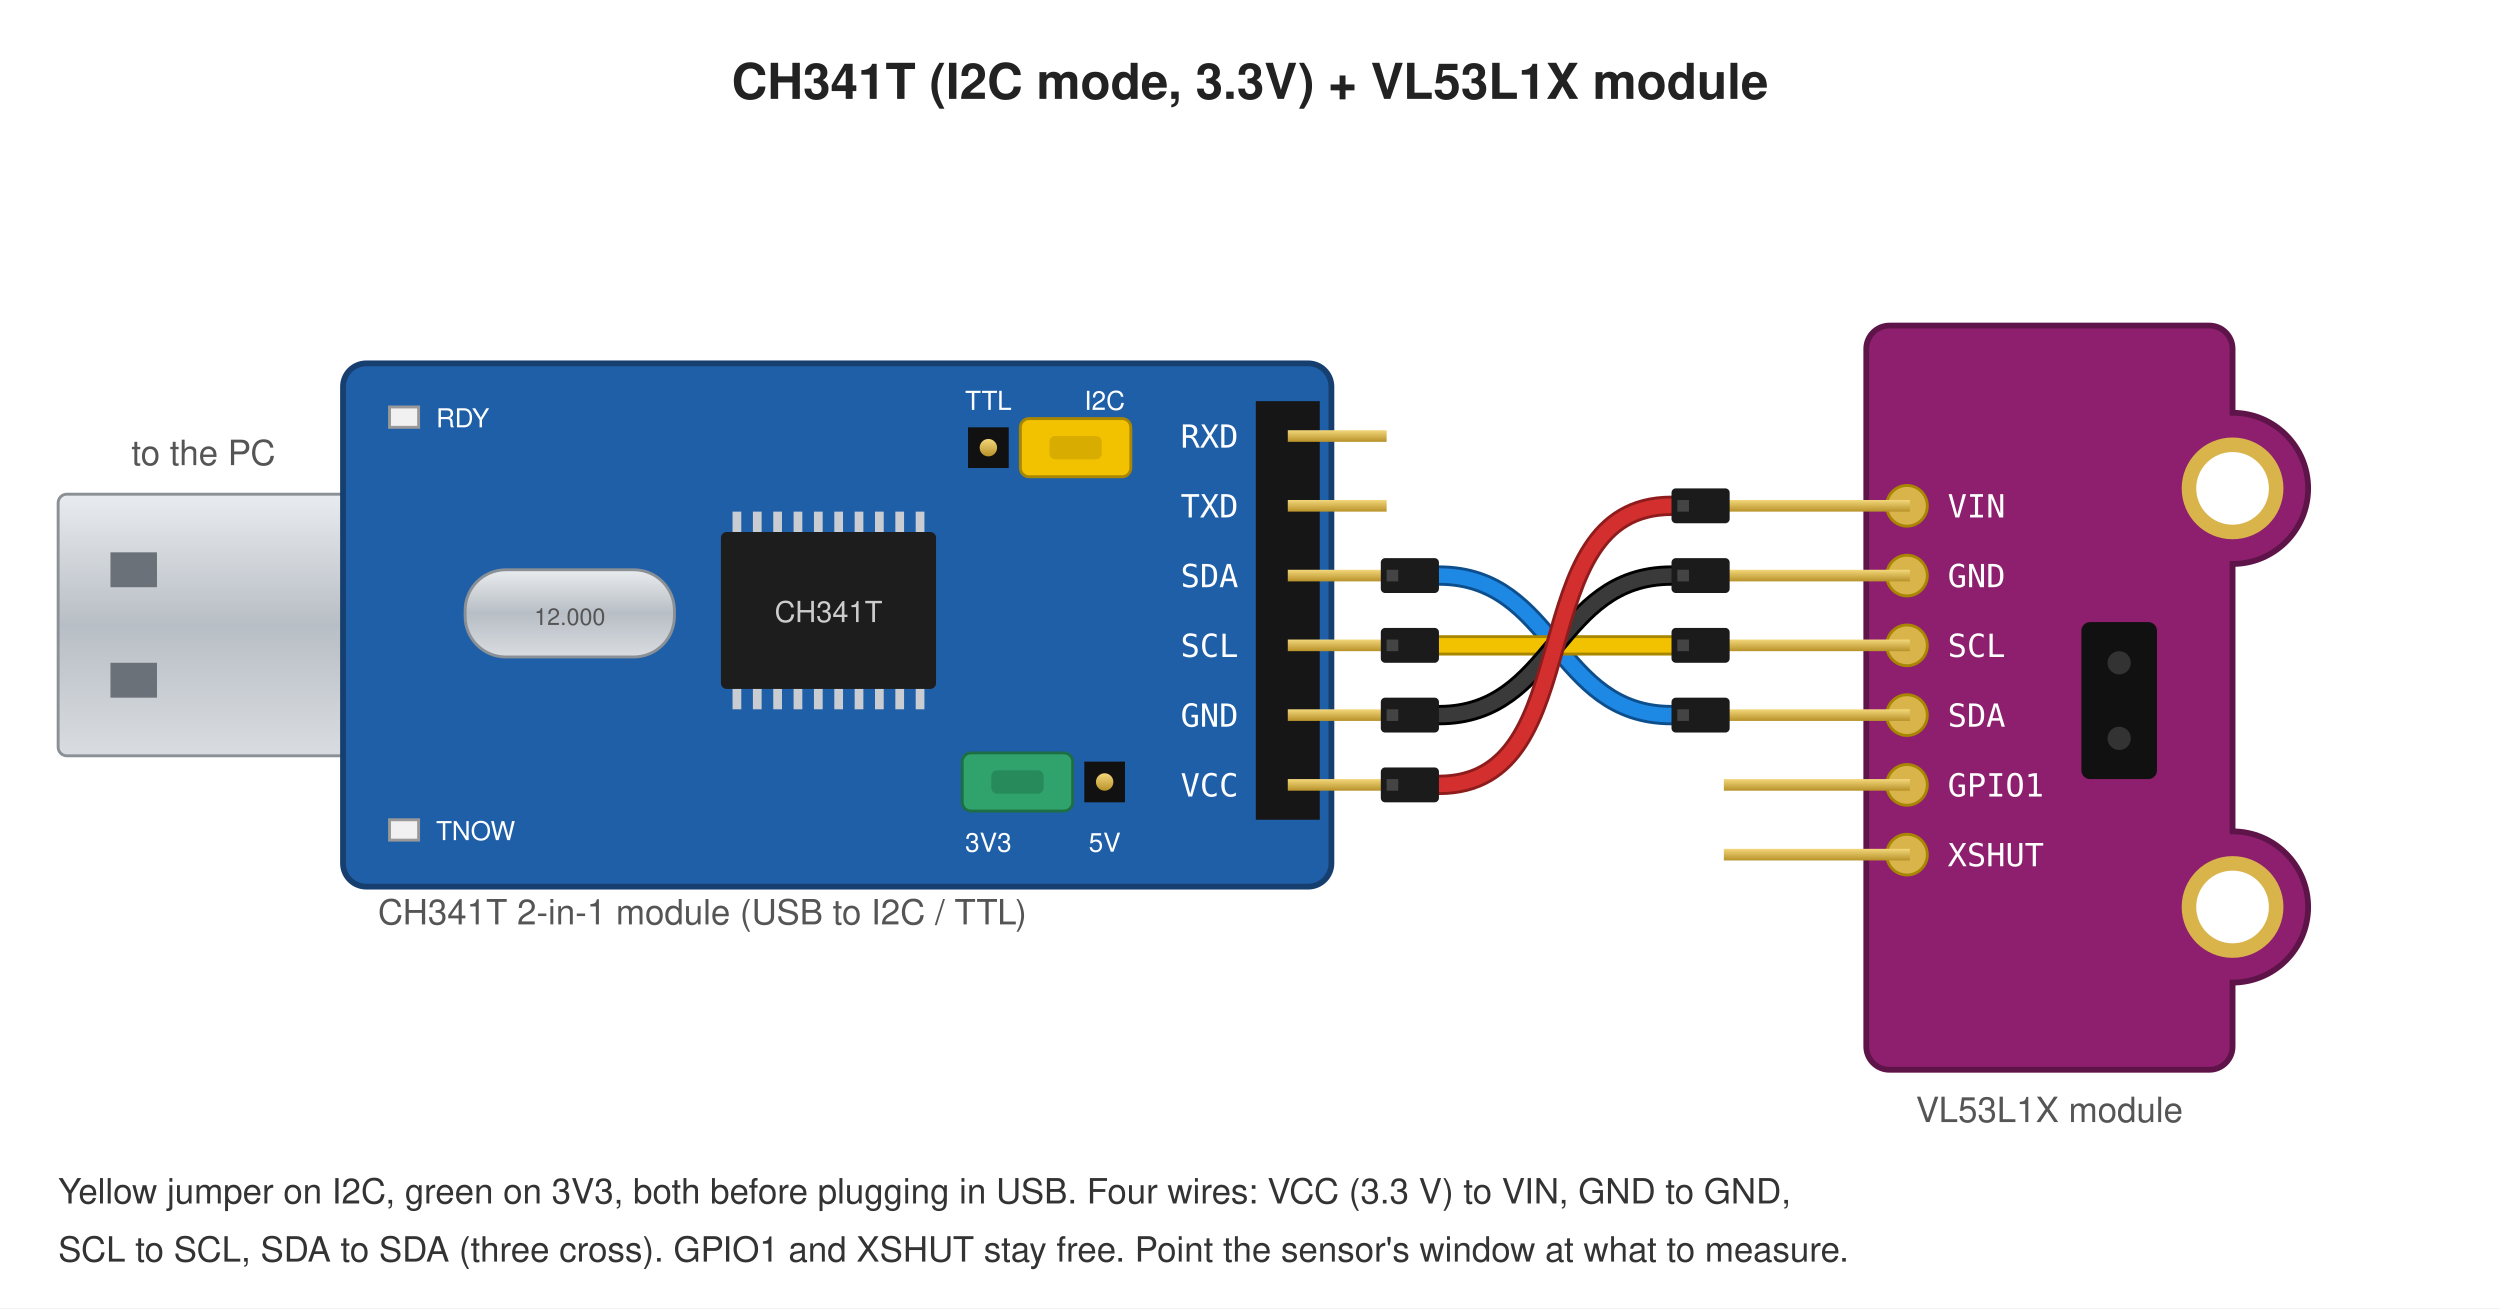
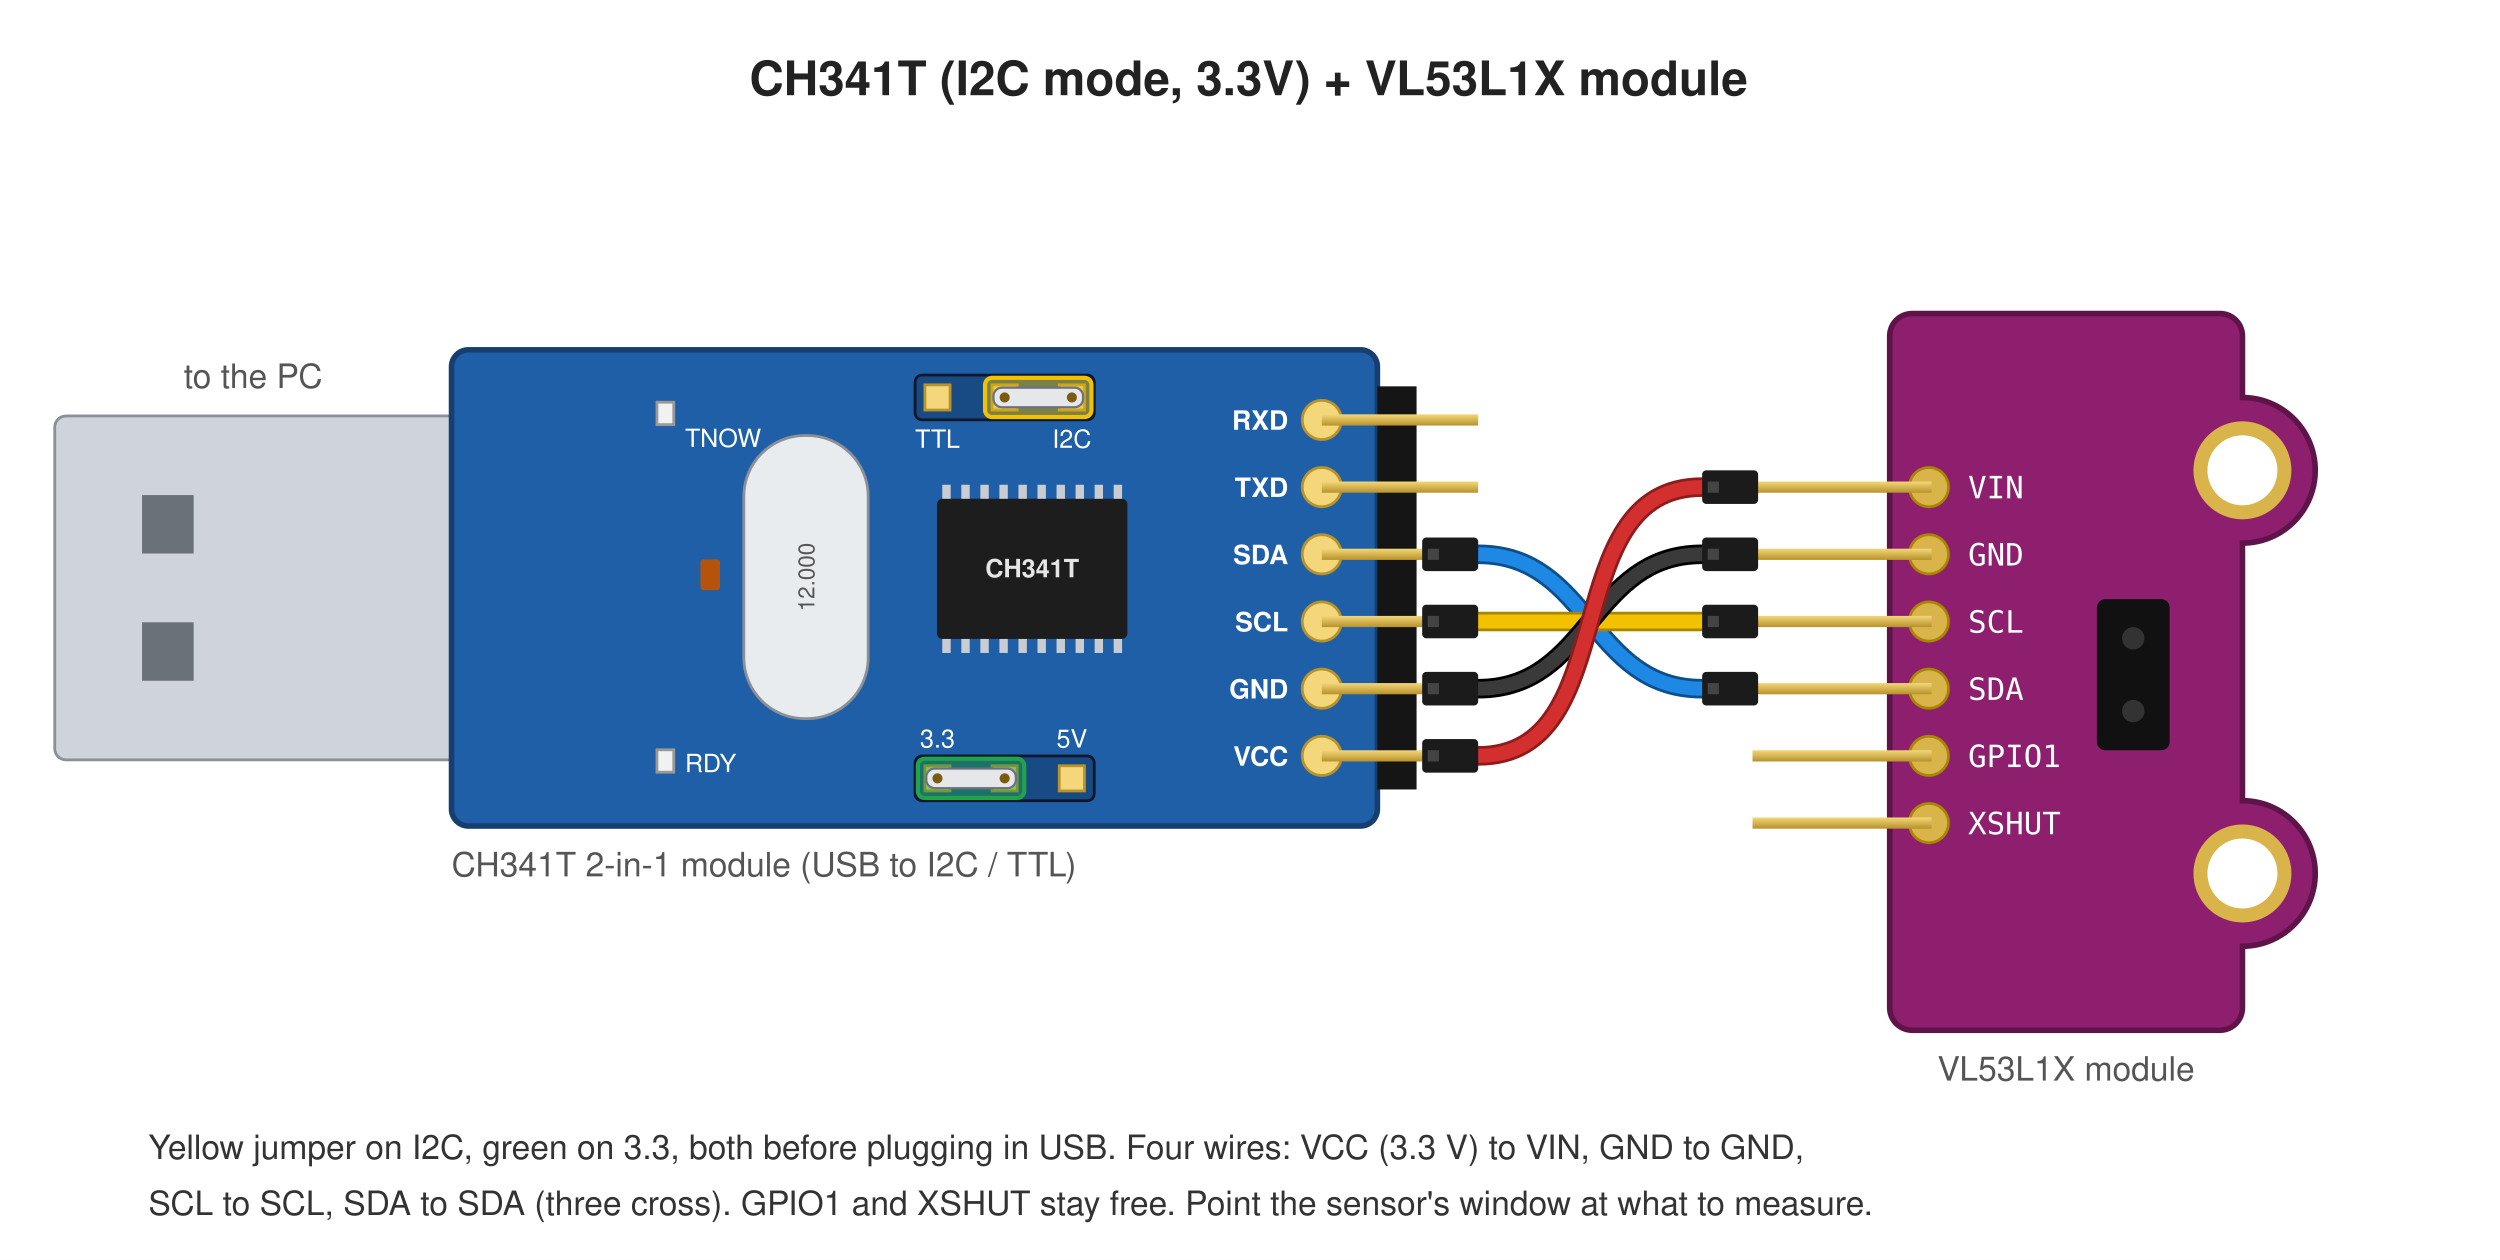
- <svg xmlns="http://www.w3.org/2000/svg" viewBox="0 0 860 450" width="860" height="450" font-family="Helvetica, Arial, sans-serif">
+ <svg xmlns="http://www.w3.org/2000/svg" viewBox="0 0 893 450" width="893" height="450" font-family="Helvetica, Arial, sans-serif">
  <style>@media (prefers-color-scheme: dark) { .bg { fill-opacity: 0.85 } }</style>
  <defs>
    <linearGradient id="metal" x1="0" y1="0" x2="0" y2="1">
      <stop offset="0" stop-color="#e9ecef" />
      <stop offset="0.5" stop-color="#b8bec5" />
      <stop offset="1" stop-color="#d9dde1" />
    </linearGradient>
    <linearGradient id="pin" x1="0" y1="0" x2="0" y2="1">
      <stop offset="0" stop-color="#f3d77a" />
      <stop offset="1" stop-color="#b8922a" />
    </linearGradient>
    <g id="dupont">
      <rect x="0" y="-6" width="20" height="12" rx="1.5" fill="#1b1b1b" />
      <rect x="2" y="-2" width="4" height="4" fill="#444" />
    </g>
  </defs>
-   <rect class="bg" width="860" height="450" fill="#ffffff" />
-   <text x="430" y="34" text-anchor="middle" font-size="17" font-weight="bold" fill="#222">CH341T (I2C mode, 3.3V) + VL53L1X module</text>
-   <text x="70" y="160" text-anchor="middle" font-size="12" fill="#555">to the PC</text>
-   <rect x="20" y="170" width="100" height="90" rx="3" fill="url(#metal)" stroke="#8a9096" />
-   <rect x="38" y="190" width="16" height="12" fill="#6b7178" />
-   <rect x="38" y="228" width="16" height="12" fill="#6b7178" />
-   <rect x="118" y="125" width="340" height="180" rx="8" fill="#1f5fa8" stroke="#163f70" stroke-width="2" />
-   <text x="130" y="318" font-size="12" fill="#555">CH341T 2-in-1 module (USB to I2C / TTL)</text>
-   <rect x="134" y="140" width="10" height="7" fill="#f1f1f1" stroke="#999" />
-   <text x="150" y="147" font-size="9" fill="#fff">RDY</text>
-   <rect x="134" y="282" width="10" height="7" fill="#f1f1f1" stroke="#999" />
-   <text x="150" y="289" font-size="9" fill="#fff">TNOW</text>
-   <rect x="160" y="196" width="72" height="30" rx="14" fill="url(#metal)" stroke="#8a9096" />
-   <text x="196" y="215" text-anchor="middle" font-size="8" fill="#555">12.000</text>
-   <g fill="#c9ccd1">
-     <rect x="252" y="176" width="3" height="8" />
-     <rect x="259" y="176" width="3" height="8" />
-     <rect x="266" y="176" width="3" height="8" />
-     <rect x="273" y="176" width="3" height="8" />
-     <rect x="280" y="176" width="3" height="8" />
-     <rect x="287" y="176" width="3" height="8" />
-     <rect x="294" y="176" width="3" height="8" />
-     <rect x="301" y="176" width="3" height="8" />
-     <rect x="308" y="176" width="3" height="8" />
-     <rect x="315" y="176" width="3" height="8" />
-     <rect x="252" y="236" width="3" height="8" />
-     <rect x="259" y="236" width="3" height="8" />
-     <rect x="266" y="236" width="3" height="8" />
-     <rect x="273" y="236" width="3" height="8" />
-     <rect x="280" y="236" width="3" height="8" />
-     <rect x="287" y="236" width="3" height="8" />
-     <rect x="294" y="236" width="3" height="8" />
-     <rect x="301" y="236" width="3" height="8" />
-     <rect x="308" y="236" width="3" height="8" />
-     <rect x="315" y="236" width="3" height="8" />
-   </g>
-   <rect x="248" y="183" width="74" height="54" rx="2" fill="#1d1d1d" />
-   <text x="285" y="214" text-anchor="middle" font-size="10" fill="#ccc">CH341T</text>
-   <text x="340" y="141" text-anchor="middle" font-size="9" fill="#fff">TTL</text>
-   <text x="380" y="141" text-anchor="middle" font-size="9" fill="#fff">I2C</text>
-   <g fill="#111">
-     <rect x="333" y="147" width="14" height="14" />
-     <rect x="353" y="147" width="14" height="14" />
-     <rect x="373" y="147" width="14" height="14" />
-   </g>
-   <circle cx="340" cy="154" r="3" fill="url(#pin)" />
-   <rect x="351" y="144" width="38" height="20" rx="3" fill="#f2c200" stroke="#a88600" />
-   <rect x="361" y="150" width="18" height="8" rx="2" fill="#d8ac00" />
-   <g fill="#111">
-     <rect x="333" y="262" width="14" height="14" />
-     <rect x="353" y="262" width="14" height="14" />
-     <rect x="373" y="262" width="14" height="14" />
-   </g>
-   <circle cx="380" cy="269" r="3" fill="url(#pin)" />
-   <rect x="331" y="259" width="38" height="20" rx="3" fill="#2fa36b" stroke="#1d6e47" />
-   <rect x="341" y="265" width="18" height="8" rx="2" fill="#268a5a" />
-   <text x="340" y="293" text-anchor="middle" font-size="9" fill="#fff">3V3</text>
-   <text x="380" y="293" text-anchor="middle" font-size="9" fill="#fff">5V</text>
-   <rect x="432" y="138" width="22" height="144" fill="#161616" />
-   <g font-size="11" fill="#fff" text-anchor="end" font-family="Menlo, Consolas, monospace">
-     <text x="426" y="154">RXD</text>
-     <text x="426" y="178">TXD</text>
-     <text x="426" y="202">SDA</text>
-     <text x="426" y="226">SCL</text>
-     <text x="426" y="250">GND</text>
-     <text x="426" y="274">VCC</text>
-   </g>
-   <g fill="url(#pin)">
-     <rect x="443" y="148" width="34" height="4" />
-     <rect x="443" y="172" width="34" height="4" />
-     <rect x="443" y="196" width="34" height="4" />
-     <rect x="443" y="220" width="34" height="4" />
-     <rect x="443" y="244" width="34" height="4" />
-     <rect x="443" y="268" width="34" height="4" />
-   </g>
-   <path d="M650 112 h 110 a 8 8 0 0 1 8 8 v 22 a 26 26 0 0 1 0 52 v 92 a 26 26 0 0 1 0 52 v 22 a 8 8 0 0 1 -8 8 h -110 a 8 8 0 0 1 -8 -8 v -240 a 8 8 0 0 1 8 -8 z" fill="#8e1f6e" stroke="#5e1449" stroke-width="2" />
-   <circle cx="768" cy="168" r="15" fill="#fff" stroke="#d9b44a" stroke-width="5" />
-   <circle cx="768" cy="312" r="15" fill="#fff" stroke="#d9b44a" stroke-width="5" />
-   <g fill="#d9b44a" stroke="#a88600">
-     <circle cx="656" cy="174" r="7" />
-     <circle cx="656" cy="198" r="7" />
-     <circle cx="656" cy="222" r="7" />
-     <circle cx="656" cy="246" r="7" />
-     <circle cx="656" cy="270" r="7" />
-     <circle cx="656" cy="294" r="7" />
-   </g>
-   <g fill="url(#pin)">
-     <rect x="593" y="172" width="64" height="4" />
-     <rect x="593" y="196" width="64" height="4" />
-     <rect x="593" y="220" width="64" height="4" />
-     <rect x="593" y="244" width="64" height="4" />
-     <rect x="593" y="268" width="64" height="4" />
-     <rect x="593" y="292" width="64" height="4" />
-   </g>
-   <g font-size="11" fill="#fff" font-family="Menlo, Consolas, monospace">
-     <text x="670" y="178">VIN</text>
-     <text x="670" y="202">GND</text>
-     <text x="670" y="226">SCL</text>
-     <text x="670" y="250">SDA</text>
-     <text x="670" y="274">GPIO1</text>
-     <text x="670" y="298">XSHUT</text>
-   </g>
-   <rect x="716" y="214" width="26" height="54" rx="3" fill="#111" />
-   <circle cx="729" cy="228" r="4" fill="#333" />
-   <circle cx="729" cy="254" r="4" fill="#333" />
-   <text x="705" y="386" text-anchor="middle" font-size="12" fill="#555">VL53L1X module</text>
-   <g stroke-linecap="round" fill="none">
-     <path d="M495 198 C 535 198, 535 246, 575 246" stroke="#0d4f8c" stroke-width="7" />
-     <path d="M495 198 C 535 198, 535 246, 575 246" stroke="#1e88e5" stroke-width="5" />
-     <path d="M495 222 H 575" stroke="#a88600" stroke-width="7" />
-     <path d="M495 222 H 575" stroke="#f2c200" stroke-width="5" />
-     <path d="M495 246 C 535 246, 535 198, 575 198" stroke="#000" stroke-width="7" />
-     <path d="M495 246 C 535 246, 535 198, 575 198" stroke="#3a3a3a" stroke-width="5" />
-     <path d="M495 270 C 548 270, 522 174, 575 174" stroke="#8e1c1c" stroke-width="7" />
-     <path d="M495 270 C 548 270, 522 174, 575 174" stroke="#d32f2f" stroke-width="5" />
-   </g>
-   <use href="#dupont" x="475" y="198" />
-   <use href="#dupont" x="475" y="222" />
-   <use href="#dupont" x="475" y="246" />
-   <use href="#dupont" x="475" y="270" />
-   <use href="#dupont" x="575" y="174" />
-   <use href="#dupont" x="575" y="198" />
-   <use href="#dupont" x="575" y="222" />
-   <use href="#dupont" x="575" y="246" />
-   <g font-size="12" fill="#333">
-     <text x="20" y="414">Yellow jumper on I2C, green on 3V3, both before plugging in USB. Four wires: VCC (3.3 V) to VIN, GND to GND,</text>
-     <text x="20" y="434">SCL to SCL, SDA to SDA (three cross). GPIO1 and XSHUT stay free. Point the sensor's window at what to measure.</text>
+   <rect class="bg" width="893" height="450" fill="#ffffff" />
+   <text x="446" y="34" text-anchor="middle" font-size="17" font-weight="bold" fill="#222">CH341T (I2C mode, 3.3V) + VL53L1X module</text>
+   <text x="90.425" y="138.583" text-anchor="middle" font-size="12" fill="#555">to the PC</text>
+   <rect x="19.559" y="148.583" width="179.528" height="122.835" rx="4" fill="#cfd4da" stroke="#8a9096" />
+   <rect x="50.74" y="176.835" width="18.425" height="20.882" fill="#6b7178" />
+   <rect x="50.74" y="222.283" width="18.425" height="20.882" fill="#6b7178" />
+   <rect x="161.291" y="124.961" width="330.709" height="170.079" rx="6" fill="#1f5fa8" stroke="#163f70" stroke-width="2" />
+   <text x="161.291" y="313.039" font-size="12" fill="#555">CH341T 2-in-1 module (USB to I2C / TTL)</text>
+   <rect x="492.0" y="138.0" width="14" height="144.0" fill="#151515" />
+   <circle cx="472.157" cy="150.0" r="7" fill="#f3d77a" stroke="#b8922a" />
+   <rect x="472.157" y="148.0" width="55.843" height="4" fill="url(#pin)" />
+   <text x="460.157" y="153.5" text-anchor="end" font-size="9.5" font-weight="bold" fill="#fff">RXD</text>
+   <circle cx="472.157" cy="174.0" r="7" fill="#f3d77a" stroke="#b8922a" />
+   <rect x="472.157" y="172.0" width="55.843" height="4" fill="url(#pin)" />
+   <text x="460.157" y="177.5" text-anchor="end" font-size="9.5" font-weight="bold" fill="#fff">TXD</text>
+   <circle cx="472.157" cy="198.0" r="7" fill="#f3d77a" stroke="#b8922a" />
+   <rect x="472.157" y="196.0" width="55.843" height="4" fill="url(#pin)" />
+   <text x="460.157" y="201.5" text-anchor="end" font-size="9.5" font-weight="bold" fill="#fff">SDA</text>
+   <circle cx="472.157" cy="222.0" r="7" fill="#f3d77a" stroke="#b8922a" />
+   <rect x="472.157" y="220.0" width="55.843" height="4" fill="url(#pin)" />
+   <text x="460.157" y="225.5" text-anchor="end" font-size="9.5" font-weight="bold" fill="#fff">SCL</text>
+   <circle cx="472.157" cy="246.0" r="7" fill="#f3d77a" stroke="#b8922a" />
+   <rect x="472.157" y="244.0" width="55.843" height="4" fill="url(#pin)" />
+   <text x="460.157" y="249.5" text-anchor="end" font-size="9.5" font-weight="bold" fill="#fff">GND</text>
+   <circle cx="472.157" cy="270.0" r="7" fill="#f3d77a" stroke="#b8922a" />
+   <rect x="472.157" y="268.0" width="55.843" height="4" fill="url(#pin)" />
+   <text x="460.157" y="273.5" text-anchor="end" font-size="9.5" font-weight="bold" fill="#fff">VCC</text>
+   <rect x="334.677" y="178.157" width="68.031" height="50.079" rx="2" fill="#1d1d1d" />
+   <rect x="336.579" y="173.157" width="3" height="5" fill="#c9ccd1" />
+   <rect x="336.579" y="228.236" width="3" height="5" fill="#c9ccd1" />
+   <rect x="343.382" y="173.157" width="3" height="5" fill="#c9ccd1" />
+   <rect x="343.382" y="228.236" width="3" height="5" fill="#c9ccd1" />
+   <rect x="350.185" y="173.157" width="3" height="5" fill="#c9ccd1" />
+   <rect x="350.185" y="228.236" width="3" height="5" fill="#c9ccd1" />
+   <rect x="356.988" y="173.157" width="3" height="5" fill="#c9ccd1" />
+   <rect x="356.988" y="228.236" width="3" height="5" fill="#c9ccd1" />
+   <rect x="363.791" y="173.157" width="3" height="5" fill="#c9ccd1" />
+   <rect x="363.791" y="228.236" width="3" height="5" fill="#c9ccd1" />
+   <rect x="370.594" y="173.157" width="3" height="5" fill="#c9ccd1" />
+   <rect x="370.594" y="228.236" width="3" height="5" fill="#c9ccd1" />
+   <rect x="377.398" y="173.157" width="3" height="5" fill="#c9ccd1" />
+   <rect x="377.398" y="228.236" width="3" height="5" fill="#c9ccd1" />
+   <rect x="384.201" y="173.157" width="3" height="5" fill="#c9ccd1" />
+   <rect x="384.201" y="228.236" width="3" height="5" fill="#c9ccd1" />
+   <rect x="391.004" y="173.157" width="3" height="5" fill="#c9ccd1" />
+   <rect x="391.004" y="228.236" width="3" height="5" fill="#c9ccd1" />
+   <rect x="397.807" y="173.157" width="3" height="5" fill="#c9ccd1" />
+   <rect x="397.807" y="228.236" width="3" height="5" fill="#c9ccd1" />
+   <text x="368.693" y="206.197" text-anchor="middle" font-size="9" font-weight="bold" fill="#e5e5e5">CH341T</text>
+   <rect x="265.701" y="155.575" width="44.409" height="101.102" rx="21.732" fill="#e9ecef" stroke="#8a9096" />
+   <text transform="translate(290.9055 206.126) rotate(-90)" text-anchor="middle" font-size="8" fill="#555">12.000</text>
+   <rect x="250.197" y="199.795" width="7" height="11" rx="1" fill="#b45309" />
+   <rect x="326.866" y="133.969" width="64" height="16" rx="2.5" fill="#000" fill-opacity="0.22" stroke="#0f172a" stroke-width="1" />
+   <rect x="378.366" y="137.469" width="9" height="9" fill="#f3d77a" stroke="#b8922a" />
+   <rect x="354.366" y="137.469" width="9" height="9" fill="#f3d77a" stroke="#b8922a" />
+   <rect x="330.366" y="137.469" width="9" height="9" fill="#f3d77a" stroke="#b8922a" />
+   <rect x="351.866" y="134.969" width="38" height="14" rx="2.5" fill="#f2c200" fill-opacity="0.45" stroke="#f2c200" stroke-width="1.5" />
+   <rect x="354.866" y="138.469" width="32" height="7" rx="3" fill="#e5e7eb" stroke="#6b7280" stroke-width="0.8" />
+   <circle cx="358.866" cy="141.969" r="1.8" fill="#7a5b10" />
+   <circle cx="382.866" cy="141.969" r="1.8" fill="#7a5b10" />
+   <rect x="326.866" y="270.031" width="64" height="16" rx="2.5" fill="#000" fill-opacity="0.22" stroke="#0f172a" stroke-width="1" />
+   <rect x="378.366" y="273.531" width="9" height="9" fill="#f3d77a" stroke="#b8922a" />
+   <rect x="354.366" y="273.531" width="9" height="9" fill="#f3d77a" stroke="#b8922a" />
+   <rect x="330.366" y="273.531" width="9" height="9" fill="#f3d77a" stroke="#b8922a" />
+   <rect x="327.866" y="271.031" width="38" height="14" rx="2.5" fill="#22a34a" fill-opacity="0.45" stroke="#22a34a" stroke-width="1.5" />
+   <rect x="330.866" y="274.531" width="32" height="7" rx="3" fill="#e5e7eb" stroke="#6b7280" stroke-width="0.8" />
+   <circle cx="334.866" cy="278.031" r="1.8" fill="#7a5b10" />
+   <circle cx="358.866" cy="278.031" r="1.8" fill="#7a5b10" />
+   <text x="382.866" y="159.969" text-anchor="middle" font-size="9" fill="#fff">I2C</text>
+   <text x="334.866" y="159.969" text-anchor="middle" font-size="9" fill="#fff">TTL</text>
+   <text x="382.866" y="267.031" text-anchor="middle" font-size="9" fill="#fff">5V</text>
+   <text x="334.866" y="267.031" text-anchor="middle" font-size="9" fill="#fff">3.3</text>
+   <rect x="234.661" y="143.669" width="6" height="8" fill="#f1f1f1" stroke="#999" />
+   <text x="244.661" y="159.669" font-size="9" fill="#fff">TNOW</text>
+   <rect x="234.661" y="267.827" width="6" height="8" fill="#f1f1f1" stroke="#999" />
+   <text x="244.661" y="275.827" font-size="9" fill="#fff">RDY</text>
+   <g transform="translate(33 0)">
+     <path d="M650 112 h 110 a 8 8 0 0 1 8 8 v 22 a 26 26 0 0 1 0 52 v 92 a 26 26 0 0 1 0 52 v 22 a 8 8 0 0 1 -8 8 h -110 a 8 8 0 0 1 -8 -8 v -240 a 8 8 0 0 1 8 -8 z" fill="#8e1f6e" stroke="#5e1449" stroke-width="2" />
+     <circle cx="768" cy="168" r="15" fill="#fff" stroke="#d9b44a" stroke-width="5" />
+     <circle cx="768" cy="312" r="15" fill="#fff" stroke="#d9b44a" stroke-width="5" />
+     <g fill="#d9b44a" stroke="#a88600">
+       <circle cx="656" cy="174" r="7" />
+       <circle cx="656" cy="198" r="7" />
+       <circle cx="656" cy="222" r="7" />
+       <circle cx="656" cy="246" r="7" />
+       <circle cx="656" cy="270" r="7" />
+       <circle cx="656" cy="294" r="7" />
+     </g>
+     <g fill="url(#pin)">
+       <rect x="593" y="172" width="64" height="4" />
+       <rect x="593" y="196" width="64" height="4" />
+       <rect x="593" y="220" width="64" height="4" />
+       <rect x="593" y="244" width="64" height="4" />
+       <rect x="593" y="268" width="64" height="4" />
+       <rect x="593" y="292" width="64" height="4" />
+     </g>
+     <g font-size="11" fill="#fff" font-family="Menlo, Consolas, monospace">
+       <text x="670" y="178">VIN</text>
+       <text x="670" y="202">GND</text>
+       <text x="670" y="226">SCL</text>
+       <text x="670" y="250">SDA</text>
+       <text x="670" y="274">GPIO1</text>
+       <text x="670" y="298">XSHUT</text>
+     </g>
+     <rect x="716" y="214" width="26" height="54" rx="3" fill="#111" />
+     <circle cx="729" cy="228" r="4" fill="#333" />
+     <circle cx="729" cy="254" r="4" fill="#333" />
+     <text x="705" y="386" text-anchor="middle" font-size="12" fill="#555">VL53L1X module</text>
+     <g stroke-linecap="round" fill="none">
+       <path d="M495 198 C 535 198, 535 246, 575 246" stroke="#0d4f8c" stroke-width="7" />
+       <path d="M495 198 C 535 198, 535 246, 575 246" stroke="#1e88e5" stroke-width="5" />
+       <path d="M495 222 H 575" stroke="#a88600" stroke-width="7" />
+       <path d="M495 222 H 575" stroke="#f2c200" stroke-width="5" />
+       <path d="M495 246 C 535 246, 535 198, 575 198" stroke="#000" stroke-width="7" />
+       <path d="M495 246 C 535 246, 535 198, 575 198" stroke="#3a3a3a" stroke-width="5" />
+       <path d="M495 270 C 548 270, 522 174, 575 174" stroke="#8e1c1c" stroke-width="7" />
+       <path d="M495 270 C 548 270, 522 174, 575 174" stroke="#d32f2f" stroke-width="5" />
+     </g>
+     <use href="#dupont" x="475" y="198" />
+     <use href="#dupont" x="475" y="222" />
+     <use href="#dupont" x="475" y="246" />
+     <use href="#dupont" x="475" y="270" />
+     <use href="#dupont" x="575" y="174" />
+     <use href="#dupont" x="575" y="198" />
+     <use href="#dupont" x="575" y="222" />
+     <use href="#dupont" x="575" y="246" />
+     <g font-size="12" fill="#333">
+       <text x="20" y="414">Yellow jumper on I2C, green on 3.3, both before plugging in USB. Four wires: VCC (3.3 V) to VIN, GND to GND,</text>
+       <text x="20" y="434">SCL to SCL, SDA to SDA (three cross). GPIO1 and XSHUT stay free. Point the sensor's window at what to measure.</text>
+     </g>
  </g>
</svg>
